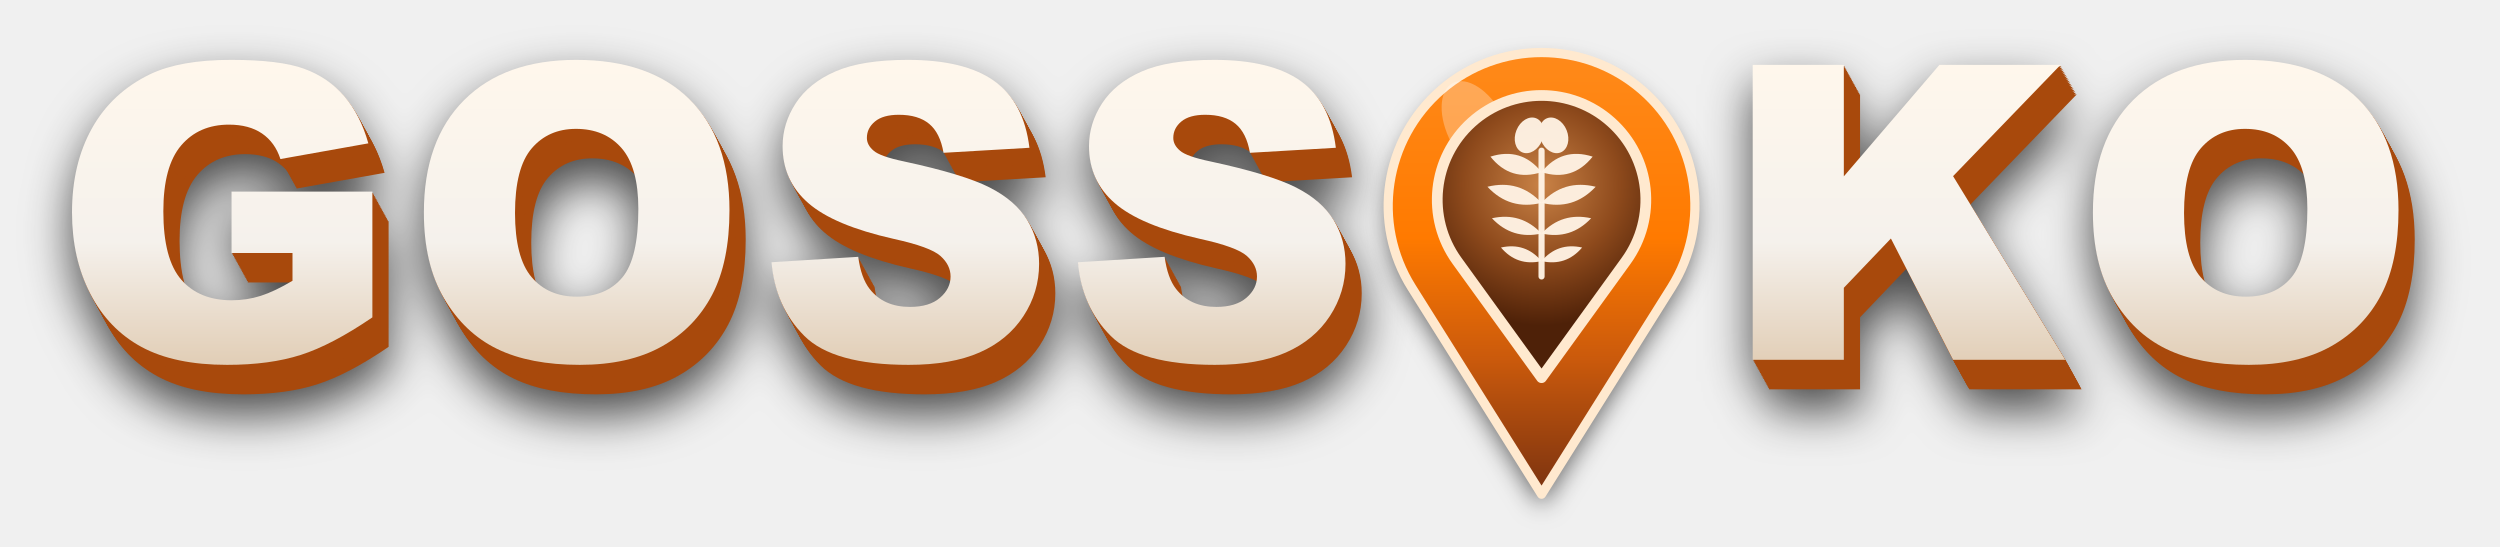
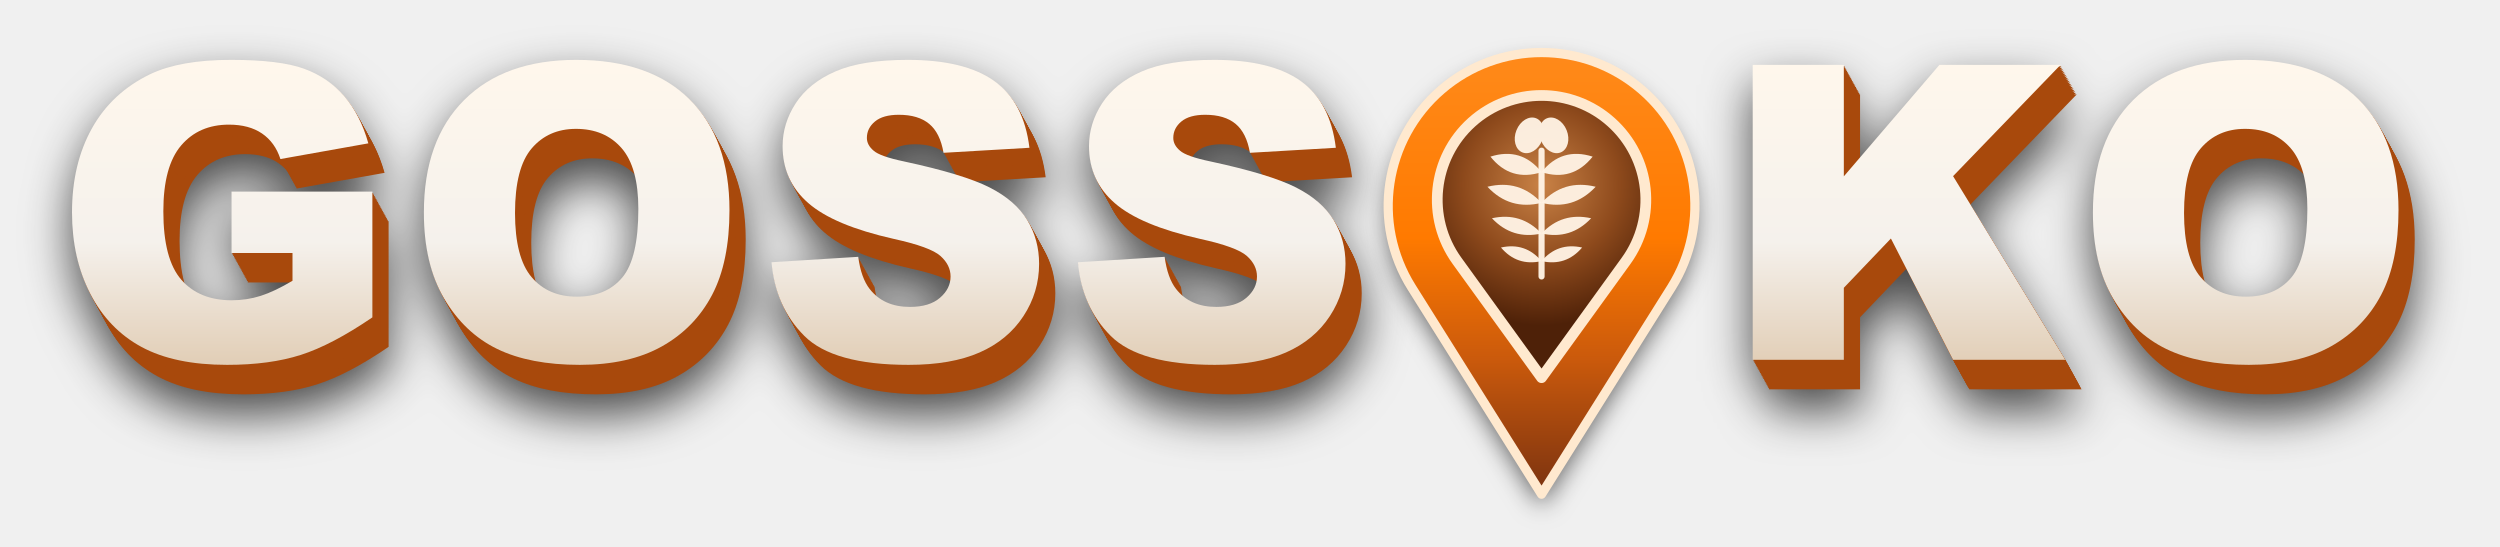
<svg xmlns="http://www.w3.org/2000/svg" viewBox="-36 -44 1695.26 370.41" role="img" aria-label="Gossoko">
  <defs>
    <linearGradient id="face" gradientUnits="userSpaceOnUse" x1="0" y1="0" x2="0" y2="200">
      <stop offset="0" stop-color="#fff7ec" />
      <stop offset=".6" stop-color="#f5f1ec" />
      <stop offset="1" stop-color="#e2cfb8" />
    </linearGradient>
    <filter id="wshadow" x="-10%" y="-20%" width="120%" height="150%">
      <feGaussianBlur stdDeviation="16" />
    </filter>
    <filter id="wp-shadow" x="-30%" y="-20%" width="160%" height="150%">
      <feGaussianBlur stdDeviation="8" />
    </filter>
    <path id="g0" d="M121.01 127.558V85.948H216.508V171.214Q189.086 189.905 168.008 196.658Q146.93 203.411 118.008 203.411Q82.401 203.411 59.959 191.269Q37.517 179.127 25.171 155.116Q12.824 131.105 12.824 100.0Q12.824 67.258 26.33 43.042Q39.836 18.827 65.894 6.276Q86.221 -3.411 120.6 -3.411Q153.752 -3.411 170.191 2.592Q186.63 8.595 197.476 21.214Q208.322 33.834 213.779 53.206L154.161 63.847Q150.477 52.524 141.678 46.521Q132.879 40.518 119.236 40.518Q98.909 40.518 86.835 54.638Q74.761 68.759 74.761 99.318Q74.761 131.787 86.971 145.703Q99.181 159.618 121.01 159.618Q131.378 159.618 140.791 156.617Q150.205 153.615 162.347 146.385V127.558Z" />
    <path id="g1" d="M251.43 100.136Q251.43 51.16 278.715 23.874Q306.0 -3.411 354.704 -3.411Q404.636 -3.411 431.648 23.397Q458.66 50.205 458.66 98.499Q458.66 133.561 446.859 156.003Q435.059 178.445 412.753 190.928Q390.447 203.411 357.16 203.411Q323.326 203.411 301.157 192.633Q278.988 181.855 265.209 158.527Q251.43 135.198 251.43 100.136ZM313.231 100.409Q313.231 130.696 324.486 143.929Q335.741 157.162 355.113 157.162Q375.031 157.162 385.945 144.202Q396.859 131.241 396.859 97.681Q396.859 69.441 385.468 56.412Q374.076 43.383 354.568 43.383Q335.877 43.383 324.554 56.617Q313.231 69.85 313.231 100.409Z" />
    <path id="g2" d="M487.171 133.834 545.97 130.15Q547.88 144.475 553.746 151.978Q563.296 164.12 581.031 164.12Q594.265 164.12 601.427 157.913Q608.589 151.705 608.589 143.52Q608.589 135.744 601.768 129.604Q594.947 123.465 570.117 118.008Q529.462 108.868 512.136 93.724Q494.674 78.581 494.674 55.116Q494.674 39.7 503.61 25.989Q512.546 12.278 530.486 4.434Q548.426 -3.411 579.667 -3.411Q618.003 -3.411 638.126 10.846Q658.248 25.102 662.068 56.207L603.814 59.618Q601.495 46.112 594.06 39.973Q586.625 33.834 573.528 33.834Q562.75 33.834 557.293 38.404Q551.836 42.974 551.836 49.523Q551.836 54.297 556.338 58.117Q560.704 62.074 577.075 65.484Q617.593 74.216 635.124 83.151Q652.655 92.087 660.636 105.321Q668.617 118.554 668.617 134.925Q668.617 154.161 657.975 170.396Q647.334 186.63 628.235 195.02Q609.135 203.411 580.076 203.411Q529.053 203.411 509.408 183.765Q489.763 164.12 487.171 133.834Z" />
    <path id="g3" d="M694.944 133.834 753.744 130.15Q755.653 144.475 761.52 151.978Q771.07 164.12 788.805 164.12Q802.038 164.12 809.201 157.913Q816.363 151.705 816.363 143.52Q816.363 135.744 809.542 129.604Q802.72 123.465 777.891 118.008Q737.236 108.868 719.91 93.724Q702.447 78.581 702.447 55.116Q702.447 39.7 711.383 25.989Q720.319 12.278 738.259 4.434Q756.199 -3.411 787.441 -3.411Q825.776 -3.411 845.899 10.846Q866.022 25.102 869.842 56.207L811.588 59.618Q809.269 46.112 801.834 39.973Q794.398 33.834 781.302 33.834Q770.524 33.834 765.067 38.404Q759.61 42.974 759.61 49.523Q759.61 54.297 764.112 58.117Q768.477 62.074 784.849 65.484Q825.367 74.216 842.898 83.151Q860.428 92.087 868.409 105.321Q876.39 118.554 876.39 134.925Q876.39 154.161 865.749 170.396Q855.108 186.63 836.008 195.02Q816.909 203.411 787.85 203.411Q736.827 203.411 717.181 183.765Q697.536 164.12 694.944 133.834Z" />
    <path id="g5" d="M1152.51 0.0H1214.311V75.58L1279.113 0.0H1361.241L1288.39 75.443L1364.516 200.0H1288.39L1246.235 117.735L1214.311 151.16V200.0H1152.51Z" />
    <path id="g6" d="M1383.203 100.136Q1383.203 51.16 1410.488 23.874Q1437.774 -3.411 1486.477 -3.411Q1536.409 -3.411 1563.422 23.397Q1590.434 50.205 1590.434 98.499Q1590.434 133.561 1578.633 156.003Q1566.832 178.445 1544.527 190.928Q1522.221 203.411 1488.933 203.411Q1455.1 203.411 1432.93 192.633Q1410.761 181.855 1396.982 158.527Q1383.203 135.198 1383.203 100.136ZM1445.004 100.409Q1445.004 130.696 1456.259 143.929Q1467.514 157.162 1486.887 157.162Q1506.805 157.162 1517.719 144.202Q1528.633 131.241 1528.633 97.681Q1528.633 69.441 1517.241 56.412Q1505.85 43.383 1486.341 43.383Q1467.651 43.383 1456.327 56.617Q1445.004 69.85 1445.004 100.409Z" />
    <linearGradient id="wp-body" gradientUnits="userSpaceOnUse" x1="0" y1="-100" x2="0" y2="188">
      <stop offset="0" stop-color="#ff8a1a" />
      <stop offset=".42" stop-color="#ff7a00" />
      <stop offset=".7" stop-color="#c9590c" />
      <stop offset="1" stop-color="#7a3210" />
    </linearGradient>
    <radialGradient id="wp-crema" gradientUnits="userSpaceOnUse" cx="0" cy="-14" r="92">
      <stop offset="0" stop-color="#c98246" />
      <stop offset=".55" stop-color="#8e4a1c" />
      <stop offset="1" stop-color="#4e2108" />
    </radialGradient>
  </defs>
  <g fill="#000" opacity=".7" filter="url(#wshadow)" transform="translate(0 14)">
    <use href="#g0" />
    <use href="#g0" transform="translate(11 20)" />
    <use href="#g1" />
    <use href="#g1" transform="translate(11 20)" />
    <use href="#g2" />
    <use href="#g2" transform="translate(11 20)" />
    <use href="#g3" />
    <use href="#g3" transform="translate(11 20)" />
    <use href="#g5" />
    <use href="#g5" transform="translate(11 20)" />
    <use href="#g6" />
    <use href="#g6" transform="translate(11 20)" />
  </g>
  <g>
    <use href="#g0" fill="#a8490c" transform="translate(11 20)" />
    <use href="#g1" fill="#a8490c" transform="translate(11 20)" />
    <use href="#g2" fill="#a8490c" transform="translate(11 20)" />
    <use href="#g3" fill="#a8490c" transform="translate(11 20)" />
    <use href="#g5" fill="#a8490c" transform="translate(11 20)" />
    <use href="#g6" fill="#a8490c" transform="translate(11 20)" />
    <use href="#g0" fill="#a8490c" transform="translate(10.45 19)" />
    <use href="#g1" fill="#a8490c" transform="translate(10.45 19)" />
    <use href="#g2" fill="#a8490c" transform="translate(10.45 19)" />
    <use href="#g3" fill="#a8490c" transform="translate(10.45 19)" />
    <use href="#g5" fill="#a8490c" transform="translate(10.45 19)" />
    <use href="#g6" fill="#a8490c" transform="translate(10.45 19)" />
    <use href="#g0" fill="#a8490c" transform="translate(9.9 18)" />
    <use href="#g1" fill="#a8490c" transform="translate(9.9 18)" />
    <use href="#g2" fill="#a8490c" transform="translate(9.9 18)" />
    <use href="#g3" fill="#a8490c" transform="translate(9.9 18)" />
    <use href="#g5" fill="#a8490c" transform="translate(9.9 18)" />
    <use href="#g6" fill="#a8490c" transform="translate(9.9 18)" />
    <use href="#g0" fill="#a8490c" transform="translate(9.35 17)" />
    <use href="#g1" fill="#a8490c" transform="translate(9.35 17)" />
    <use href="#g2" fill="#a8490c" transform="translate(9.35 17)" />
    <use href="#g3" fill="#a8490c" transform="translate(9.35 17)" />
    <use href="#g5" fill="#a8490c" transform="translate(9.35 17)" />
    <use href="#g6" fill="#a8490c" transform="translate(9.35 17)" />
    <use href="#g0" fill="#a8490c" transform="translate(8.8 16)" />
    <use href="#g1" fill="#a8490c" transform="translate(8.8 16)" />
    <use href="#g2" fill="#a8490c" transform="translate(8.8 16)" />
    <use href="#g3" fill="#a8490c" transform="translate(8.8 16)" />
    <use href="#g5" fill="#a8490c" transform="translate(8.8 16)" />
    <use href="#g6" fill="#a8490c" transform="translate(8.8 16)" />
    <use href="#g0" fill="#a8490c" transform="translate(8.25 15)" />
    <use href="#g1" fill="#a8490c" transform="translate(8.25 15)" />
    <use href="#g2" fill="#a8490c" transform="translate(8.25 15)" />
    <use href="#g3" fill="#a8490c" transform="translate(8.25 15)" />
    <use href="#g5" fill="#a8490c" transform="translate(8.25 15)" />
    <use href="#g6" fill="#a8490c" transform="translate(8.25 15)" />
    <use href="#g0" fill="#a8490c" transform="translate(7.7 14)" />
    <use href="#g1" fill="#a8490c" transform="translate(7.7 14)" />
    <use href="#g2" fill="#a8490c" transform="translate(7.7 14)" />
    <use href="#g3" fill="#a8490c" transform="translate(7.7 14)" />
    <use href="#g5" fill="#a8490c" transform="translate(7.7 14)" />
    <use href="#g6" fill="#a8490c" transform="translate(7.7 14)" />
    <use href="#g0" fill="#a8490c" transform="translate(7.15 13)" />
    <use href="#g1" fill="#a8490c" transform="translate(7.15 13)" />
    <use href="#g2" fill="#a8490c" transform="translate(7.15 13)" />
    <use href="#g3" fill="#a8490c" transform="translate(7.15 13)" />
    <use href="#g5" fill="#a8490c" transform="translate(7.15 13)" />
    <use href="#g6" fill="#a8490c" transform="translate(7.15 13)" />
    <use href="#g0" fill="#a8490c" transform="translate(6.6 12)" />
    <use href="#g1" fill="#a8490c" transform="translate(6.6 12)" />
    <use href="#g2" fill="#a8490c" transform="translate(6.6 12)" />
    <use href="#g3" fill="#a8490c" transform="translate(6.6 12)" />
    <use href="#g5" fill="#a8490c" transform="translate(6.6 12)" />
    <use href="#g6" fill="#a8490c" transform="translate(6.6 12)" />
    <use href="#g0" fill="#a8490c" transform="translate(6.05 11)" />
    <use href="#g1" fill="#a8490c" transform="translate(6.05 11)" />
    <use href="#g2" fill="#a8490c" transform="translate(6.05 11)" />
    <use href="#g3" fill="#a8490c" transform="translate(6.05 11)" />
    <use href="#g5" fill="#a8490c" transform="translate(6.05 11)" />
    <use href="#g6" fill="#a8490c" transform="translate(6.05 11)" />
    <use href="#g0" fill="#a8490c" transform="translate(5.5 10)" />
    <use href="#g1" fill="#a8490c" transform="translate(5.5 10)" />
    <use href="#g2" fill="#a8490c" transform="translate(5.5 10)" />
    <use href="#g3" fill="#a8490c" transform="translate(5.5 10)" />
    <use href="#g5" fill="#a8490c" transform="translate(5.5 10)" />
    <use href="#g6" fill="#a8490c" transform="translate(5.5 10)" />
    <use href="#g0" fill="#a8490c" transform="translate(4.95 9)" />
    <use href="#g1" fill="#a8490c" transform="translate(4.95 9)" />
    <use href="#g2" fill="#a8490c" transform="translate(4.95 9)" />
    <use href="#g3" fill="#a8490c" transform="translate(4.95 9)" />
    <use href="#g5" fill="#a8490c" transform="translate(4.95 9)" />
    <use href="#g6" fill="#a8490c" transform="translate(4.95 9)" />
    <use href="#g0" fill="#a8490c" transform="translate(4.4 8)" />
    <use href="#g1" fill="#a8490c" transform="translate(4.4 8)" />
    <use href="#g2" fill="#a8490c" transform="translate(4.4 8)" />
    <use href="#g3" fill="#a8490c" transform="translate(4.4 8)" />
    <use href="#g5" fill="#a8490c" transform="translate(4.4 8)" />
    <use href="#g6" fill="#a8490c" transform="translate(4.4 8)" />
    <use href="#g0" fill="#a8490c" transform="translate(3.85 7)" />
    <use href="#g1" fill="#a8490c" transform="translate(3.85 7)" />
    <use href="#g2" fill="#a8490c" transform="translate(3.85 7)" />
    <use href="#g3" fill="#a8490c" transform="translate(3.85 7)" />
    <use href="#g5" fill="#a8490c" transform="translate(3.85 7)" />
    <use href="#g6" fill="#a8490c" transform="translate(3.85 7)" />
    <use href="#g0" fill="#a8490c" transform="translate(3.3 6)" />
    <use href="#g1" fill="#a8490c" transform="translate(3.3 6)" />
    <use href="#g2" fill="#a8490c" transform="translate(3.3 6)" />
    <use href="#g3" fill="#a8490c" transform="translate(3.3 6)" />
    <use href="#g5" fill="#a8490c" transform="translate(3.3 6)" />
    <use href="#g6" fill="#a8490c" transform="translate(3.3 6)" />
    <use href="#g0" fill="#a8490c" transform="translate(2.75 5)" />
    <use href="#g1" fill="#a8490c" transform="translate(2.75 5)" />
    <use href="#g2" fill="#a8490c" transform="translate(2.75 5)" />
    <use href="#g3" fill="#a8490c" transform="translate(2.75 5)" />
    <use href="#g5" fill="#a8490c" transform="translate(2.75 5)" />
    <use href="#g6" fill="#a8490c" transform="translate(2.75 5)" />
    <use href="#g0" fill="#a8490c" transform="translate(2.2 4)" />
    <use href="#g1" fill="#a8490c" transform="translate(2.2 4)" />
    <use href="#g2" fill="#a8490c" transform="translate(2.2 4)" />
    <use href="#g3" fill="#a8490c" transform="translate(2.2 4)" />
    <use href="#g5" fill="#a8490c" transform="translate(2.2 4)" />
    <use href="#g6" fill="#a8490c" transform="translate(2.2 4)" />
    <use href="#g0" fill="#a8490c" transform="translate(1.65 3)" />
    <use href="#g1" fill="#a8490c" transform="translate(1.65 3)" />
    <use href="#g2" fill="#a8490c" transform="translate(1.65 3)" />
    <use href="#g3" fill="#a8490c" transform="translate(1.65 3)" />
    <use href="#g5" fill="#a8490c" transform="translate(1.65 3)" />
    <use href="#g6" fill="#a8490c" transform="translate(1.65 3)" />
    <use href="#g0" fill="#a8490c" transform="translate(1.1 2)" />
    <use href="#g1" fill="#a8490c" transform="translate(1.1 2)" />
    <use href="#g2" fill="#a8490c" transform="translate(1.1 2)" />
    <use href="#g3" fill="#a8490c" transform="translate(1.1 2)" />
    <use href="#g5" fill="#a8490c" transform="translate(1.1 2)" />
    <use href="#g6" fill="#a8490c" transform="translate(1.1 2)" />
    <use href="#g0" fill="#a8490c" transform="translate(0.55 1)" />
    <use href="#g1" fill="#a8490c" transform="translate(0.55 1)" />
    <use href="#g2" fill="#a8490c" transform="translate(0.55 1)" />
    <use href="#g3" fill="#a8490c" transform="translate(0.55 1)" />
    <use href="#g5" fill="#a8490c" transform="translate(0.55 1)" />
    <use href="#g6" fill="#a8490c" transform="translate(0.55 1)" />
  </g>
  <g>
    <use href="#g0" fill="url(#face)" />
    <use href="#g1" fill="url(#face)" />
    <use href="#g2" fill="url(#face)" />
    <use href="#g3" fill="url(#face)" />
    <use href="#g5" fill="url(#face)" />
    <use href="#g6" fill="url(#face)" />
  </g>
  <g transform="translate(1009.33 95.62) scale(1.04)">
    <path d="M0,188 L-84.68,53.19 A100,100 0 1 1 84.68,53.19 Z" transform="translate(0 8)" fill="#000" opacity=".6" filter="url(#wp-shadow)" />
    <path d="M0,188 L-84.68,53.19 A100,100 0 1 1 84.68,53.19 Z" fill="url(#wp-body)" stroke="#ffe9cf" stroke-width="6" stroke-linejoin="round" />
-     <ellipse cx="-42" cy="-50" rx="19" ry="34" transform="rotate(-28 -42 -50)" fill="#ffffff" opacity=".28" />
    <path d="M0,112 L-55.09,35.86 A68,68 0 1 1 55.09,35.86 Z" fill="url(#wp-crema)" stroke="#ffe9cf" stroke-width="7" stroke-linejoin="round" />
    <g fill="#fff3e4" opacity=".96">
      <ellipse cx="-8" cy="-46" rx="9" ry="12" transform="rotate(22 -8 -46)" />
      <ellipse cx="8" cy="-46" rx="9" ry="12" transform="rotate(-22 8 -46)" />
      <path d="M0,-22 Q-13.17,-38.54 -33.32,-32.12 Q-20.15,-15.58 0,-22 Z" />
      <path d="M0,-22 Q20.15,-15.58 33.32,-32.12 Q13.17,-38.54 0,-22 Z" />
      <path d="M0,-2 Q-14.56,-17.59 -35.28,-12.48 Q-20.72,3.11 0,-2 Z" />
      <path d="M0,-2 Q20.72,3.11 35.28,-12.48 Q14.56,-17.59 0,-2 Z" />
      <path d="M0,18 Q-13.35,3.85 -32.34,8.06 Q-18.99,22.21 0,18 Z" />
      <path d="M0,18 Q18.99,22.21 32.34,8.06 Q13.35,3.85 0,18 Z" />
      <path d="M0,36 Q-10.56,23.6 -26.46,27.14 Q-15.9,39.54 0,36 Z" />
      <path d="M0,36 Q15.9,39.54 26.46,27.14 Q10.56,23.6 0,36 Z" />
    </g>
    <path d="M0,-36 L0,46" fill="none" stroke="#fff3e4" stroke-width="4" stroke-linecap="round" opacity=".96" />
  </g>
</svg>
